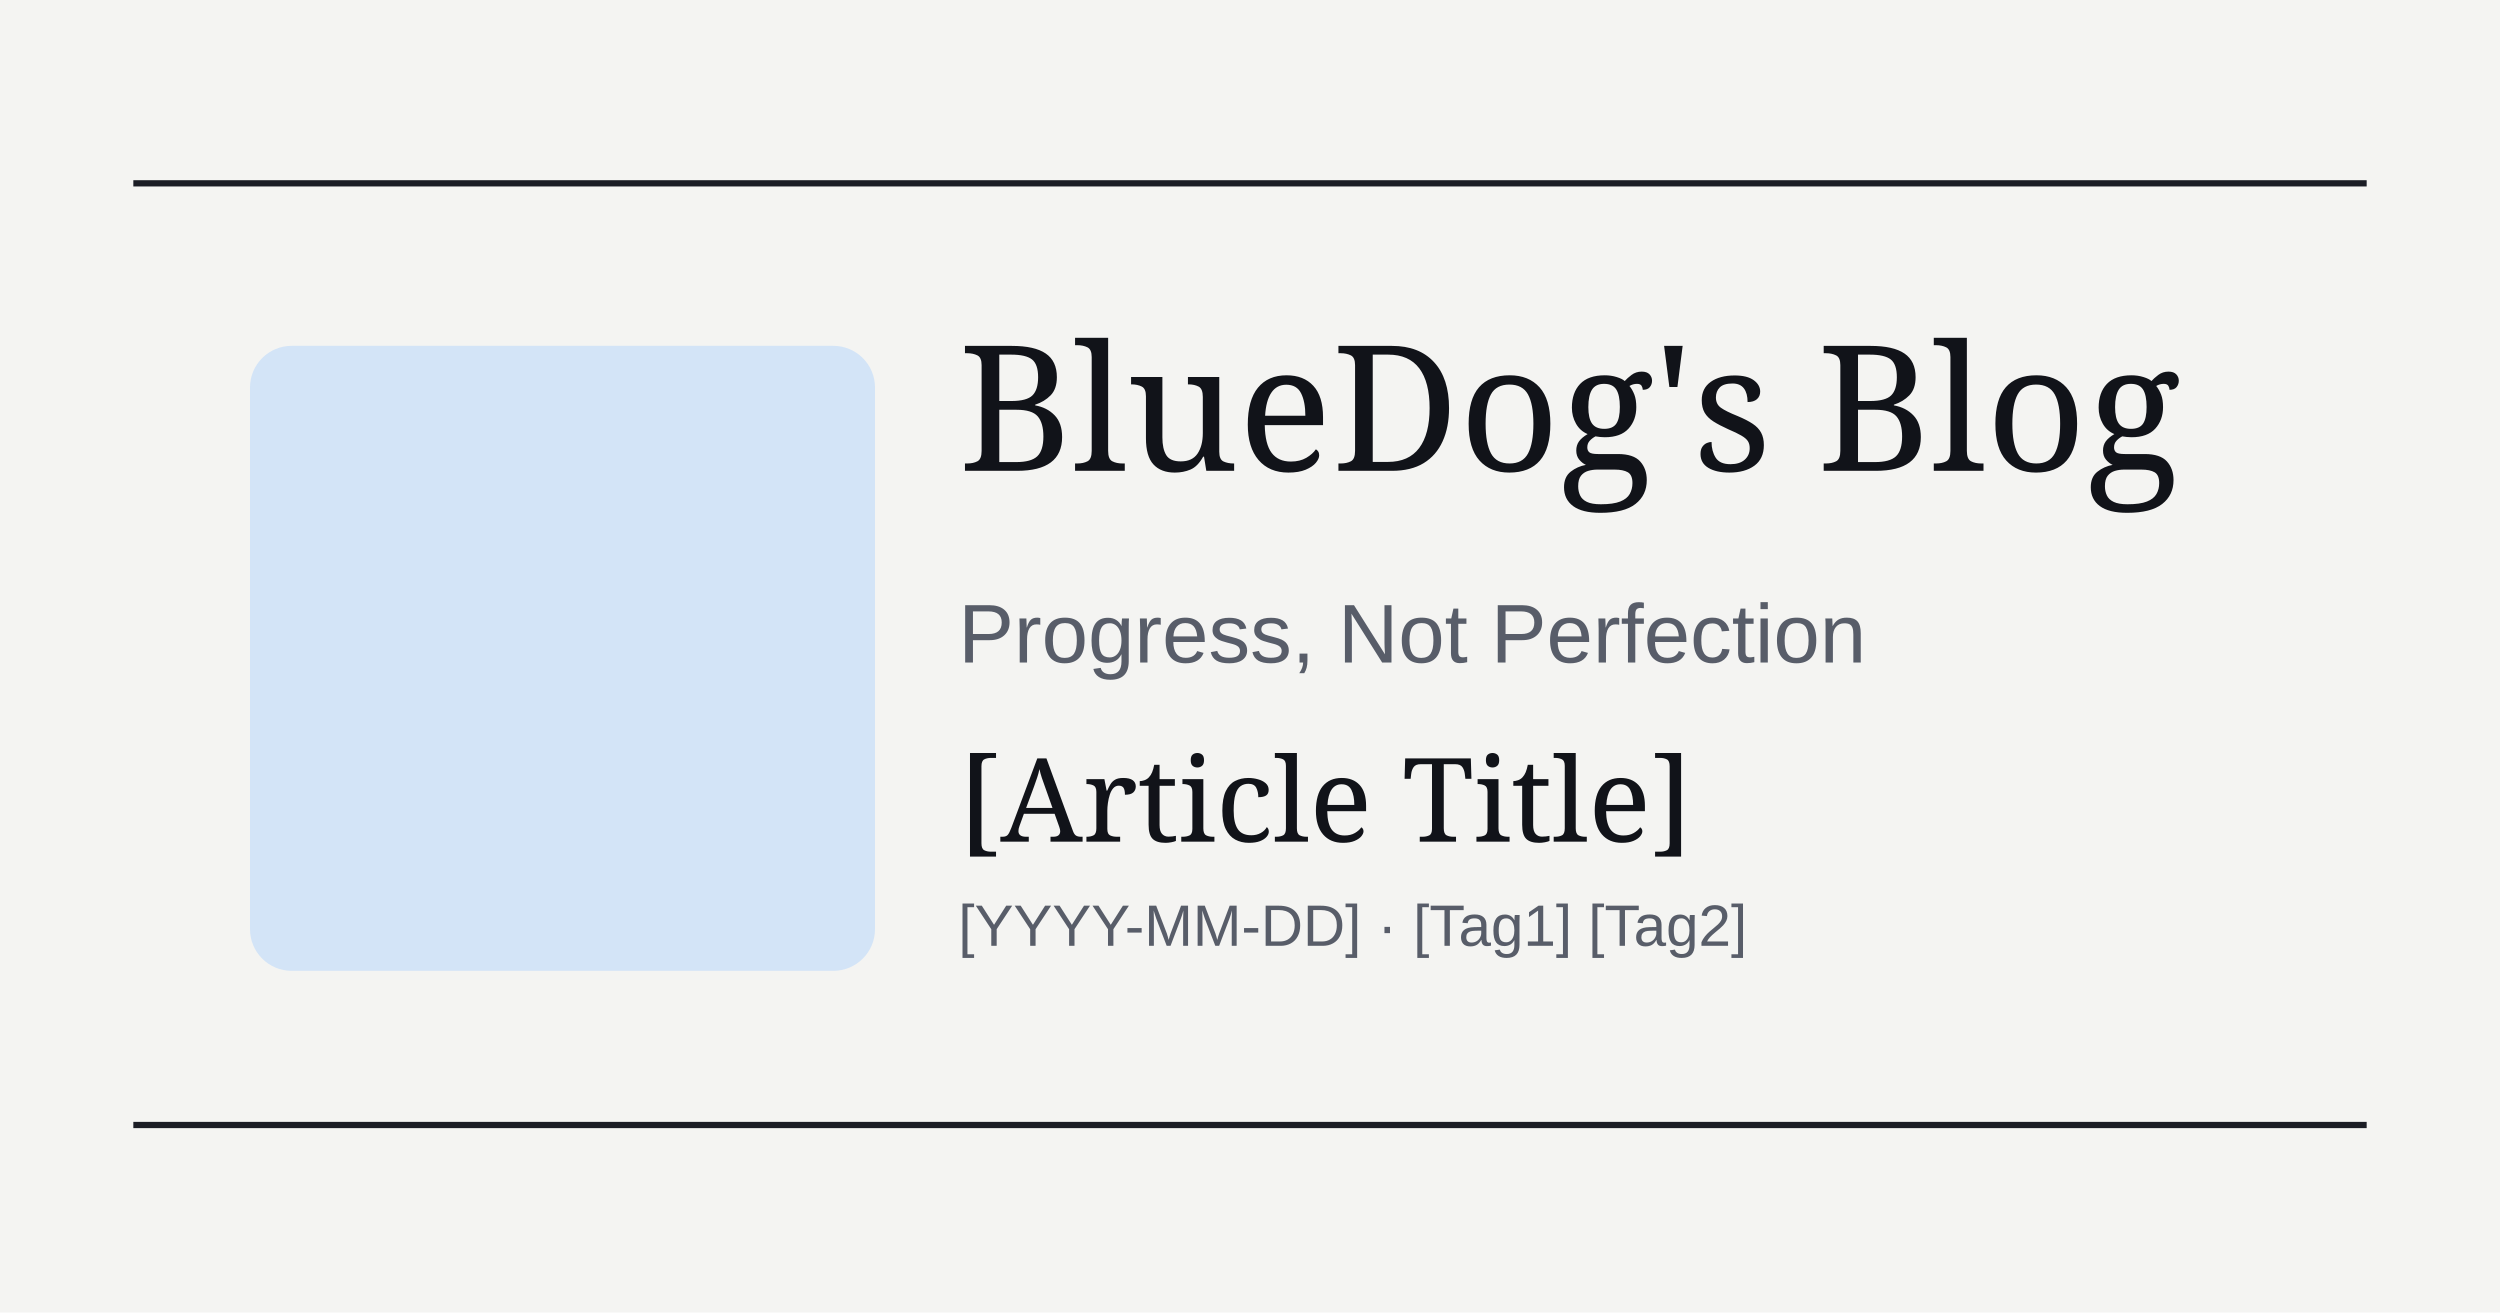
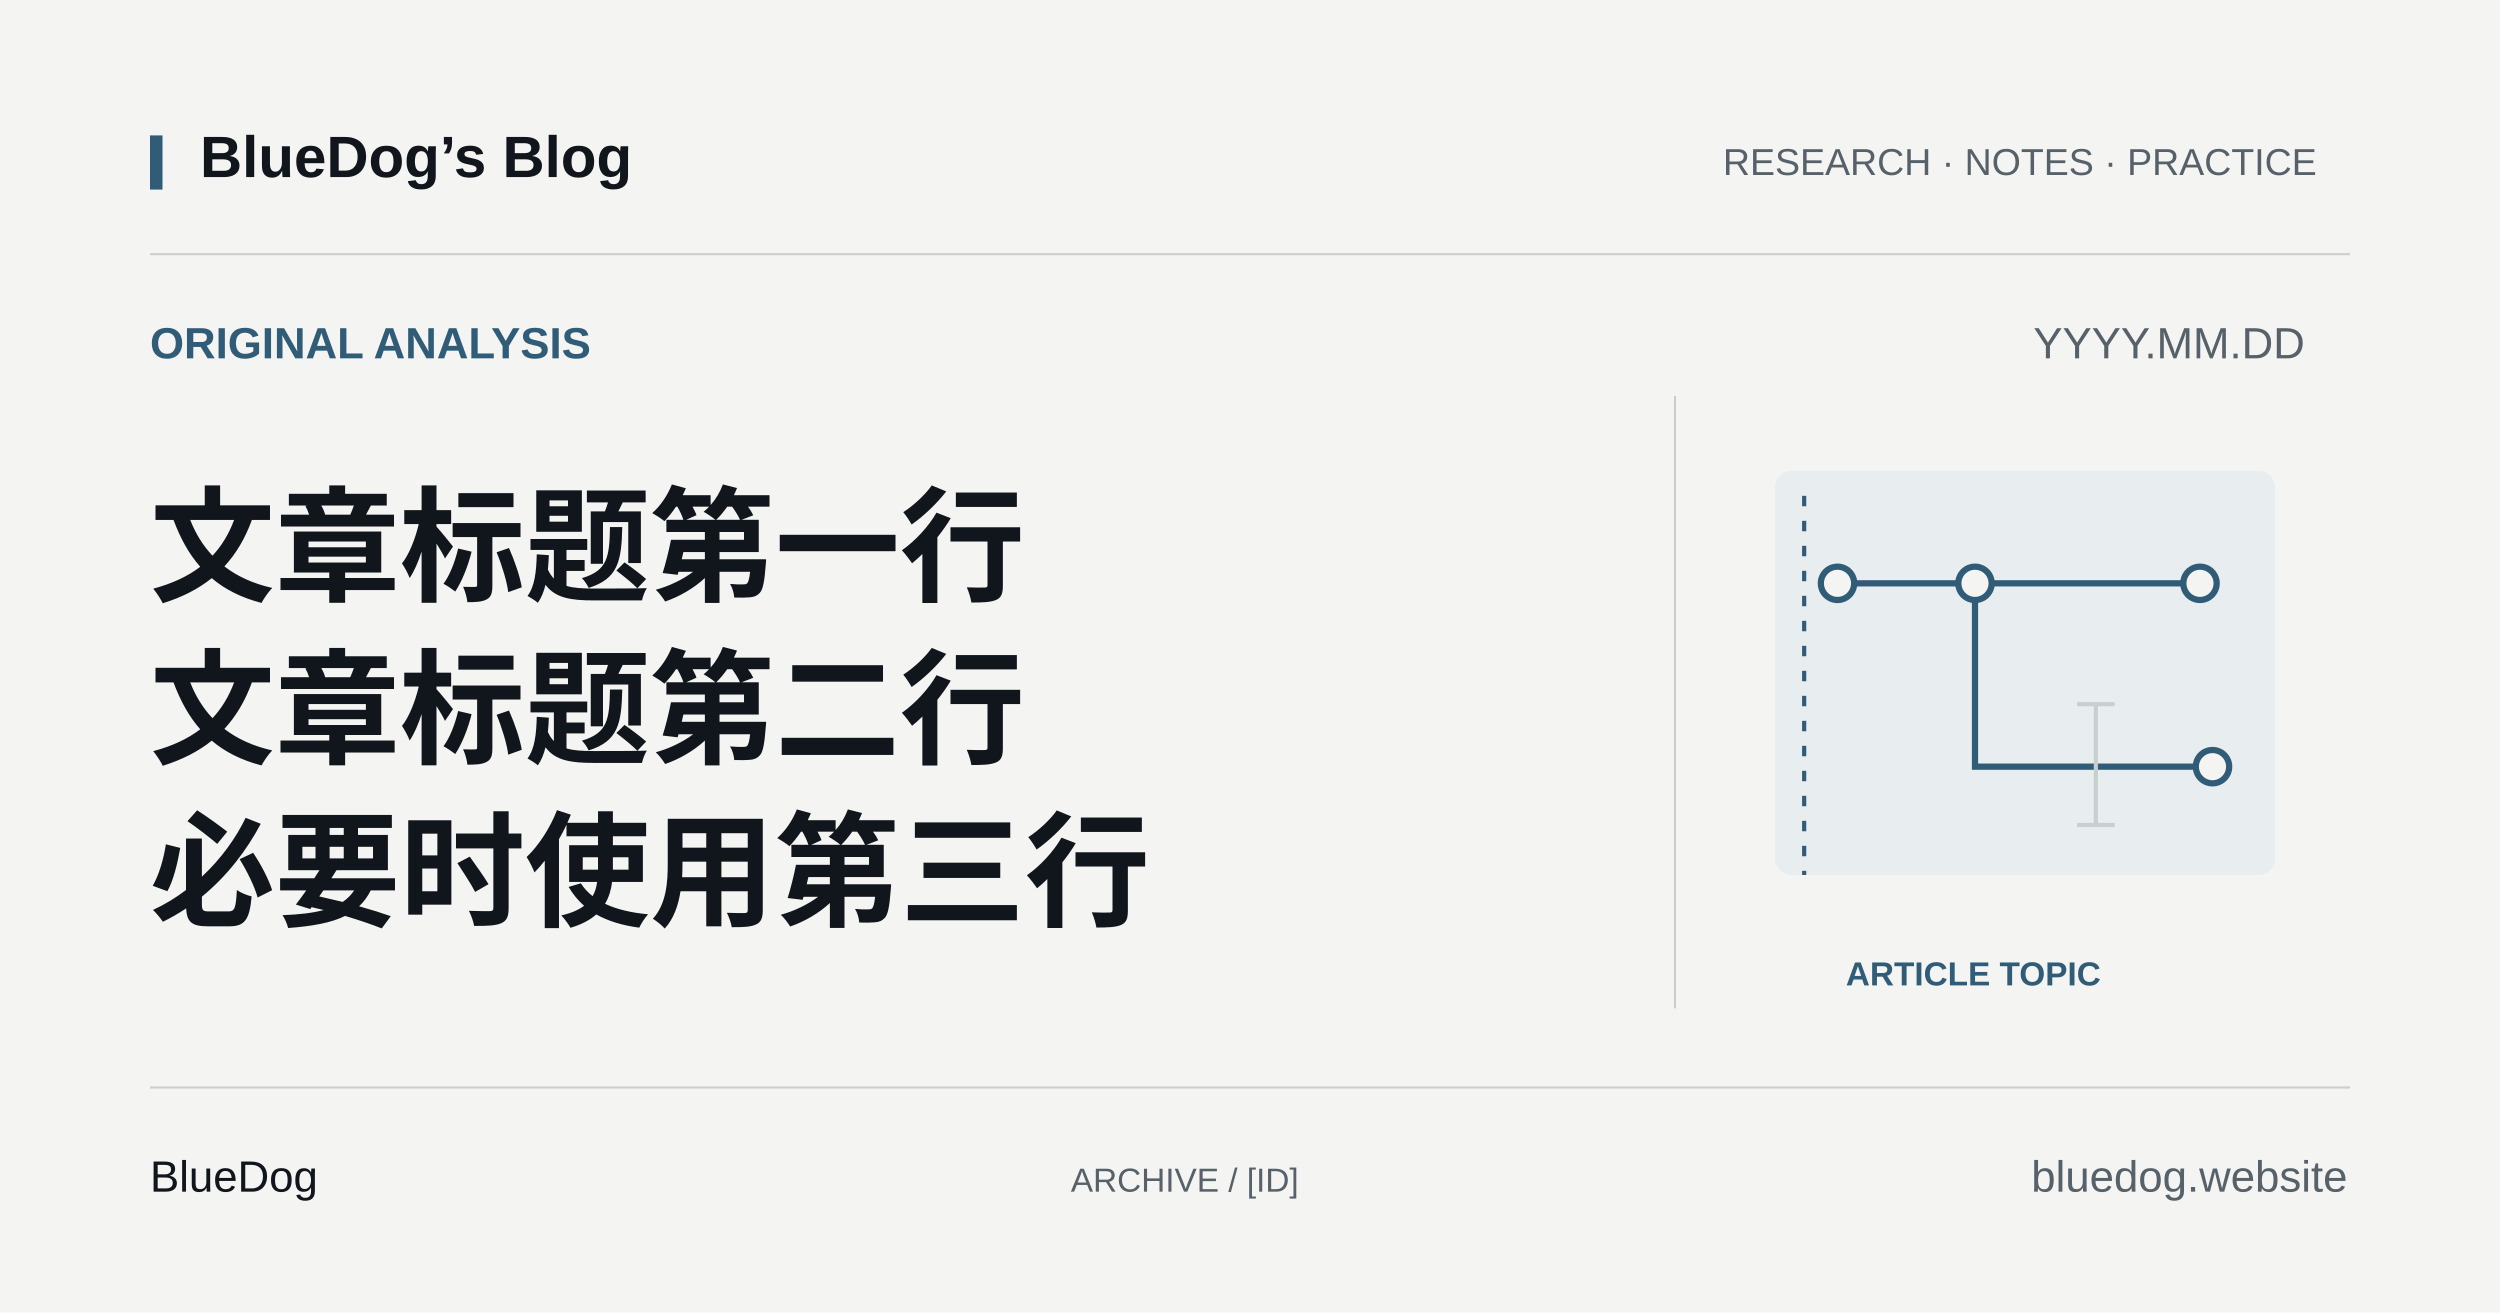
- <svg xmlns="http://www.w3.org/2000/svg" width="1200" height="630" viewBox="0 0 1200 630" fill="none">
-   <rect width="1200" height="630" fill="#F4F4F2" />
-   <line x1="64" y1="88" x2="1136" y2="88" stroke="#1B1D25" stroke-width="3" />
-   <line x1="64" y1="540" x2="1136" y2="540" stroke="#1B1D25" stroke-width="3" />
-   <rect x="120" y="166" width="300" height="300" rx="20" fill="#D3E4F7" />
-   <text x="460" y="226" fill="#111319" font-size="84" font-family="Bree Serif, Georgia, serif">BlueDog's Blog</text>
-   <text x="460" y="318" fill="#585D69" font-size="40" font-family="Manrope, Arial, sans-serif">Progress, Not Perfection</text>
-   <text x="460" y="404" fill="#111319" font-size="56" font-family="Bree Serif, Georgia, serif">[Article Title]</text>
-   <text x="460" y="454" fill="#585D69" font-size="28" font-family="Manrope, Arial, sans-serif">[YYYY-MM-DD] · [Tag1] [Tag2]</text>
+ <svg xmlns="http://www.w3.org/2000/svg" width="1200" height="630" viewBox="0 0 1200 630" role="img" aria-labelledby="title desc">
+   <g id="background">
+     <rect width="1200" height="630" fill="#f4f4f2" />
+   </g>
+   <g id="brand">
+     <rect x="72" y="65" width="6" height="26" fill="#315c78" />
+     <text id="brand-name" x="96" y="85" font-family="Arial" font-size="28" font-weight="700" fill="#11151c">BlueDog’s Blog</text>
+     <text id="brand-strapline" x="827" y="84" font-family="Arial" font-size="18" font-weight="400" fill="#56616a">RESEARCH · NOTES · PRACTICE</text>
+     <line x1="72" y1="122" x2="1128" y2="122" stroke="#c9cecf" stroke-width="1" />
+   </g>
+   <g id="metadata">
+     <text id="content-type" x="72" y="172" font-family="Arial" font-size="21" font-weight="700" fill="#315c78">ORIGINAL ANALYSIS</text>
+     <text id="publish-date" x="976" y="172" font-family="Arial" font-size="21" font-weight="400" fill="#56616a">YYYY.MM.DD</text>
+   </g>
+   <g id="article-title" font-family="PingFang SC" font-size="60" font-weight="600" fill="#11151c">
+     <text id="title-line-1" x="72" y="284">文章标题第一行</text>
+     <text id="title-line-2" x="72" y="362">文章标题第二行</text>
+     <text id="title-line-3" x="72" y="440">必要时使用第三行</text>
+   </g>
+   <g id="topic-motif" fill="none" stroke="#315c78" stroke-width="2">
+     <line x1="804" y1="190" x2="804" y2="484" stroke="#c9cecf" stroke-width="1" />
+     <rect x="852" y="226" width="240" height="194" rx="8" fill="#e8edef" stroke="none" />
+     <path d="M866 238V420" stroke-dasharray="5 7" />
+     <path d="M882 280H948V368H1062 M948 280H1056" stroke-width="3" />
+     <path d="M1006 338V396 M997 338H1015 M997 396H1015" stroke="#c9cecf" />
+     <g id="evidence-nodes" fill="#f4f4f2" stroke-width="3">
+       <circle cx="882" cy="280" r="8" />
+       <circle cx="948" cy="280" r="8" />
+       <circle cx="1056" cy="280" r="8" />
+       <circle cx="1062" cy="368" r="8" />
+     </g>
+     <text id="topic-label" x="886" y="473" font-family="Arial" font-size="16" font-weight="700" fill="#315c78" stroke="none">ARTICLE TOPIC</text>
+   </g>
+   <g id="footer">
+     <line x1="72" y1="522" x2="1128" y2="522" stroke="#c9cecf" stroke-width="1" />
+     <text id="author" x="72" y="572" font-family="Arial" font-size="21" font-weight="400" fill="#11151c">BlueDog</text>
+     <text id="content-id" x="514" y="572" font-family="Arial" font-size="16" font-weight="400" fill="#56616a">ARCHIVE / [ID]</text>
+     <text id="domain" x="975" y="572" font-family="Arial" font-size="21" font-weight="400" fill="#56616a">bluedog.website</text>
+   </g>
</svg>
